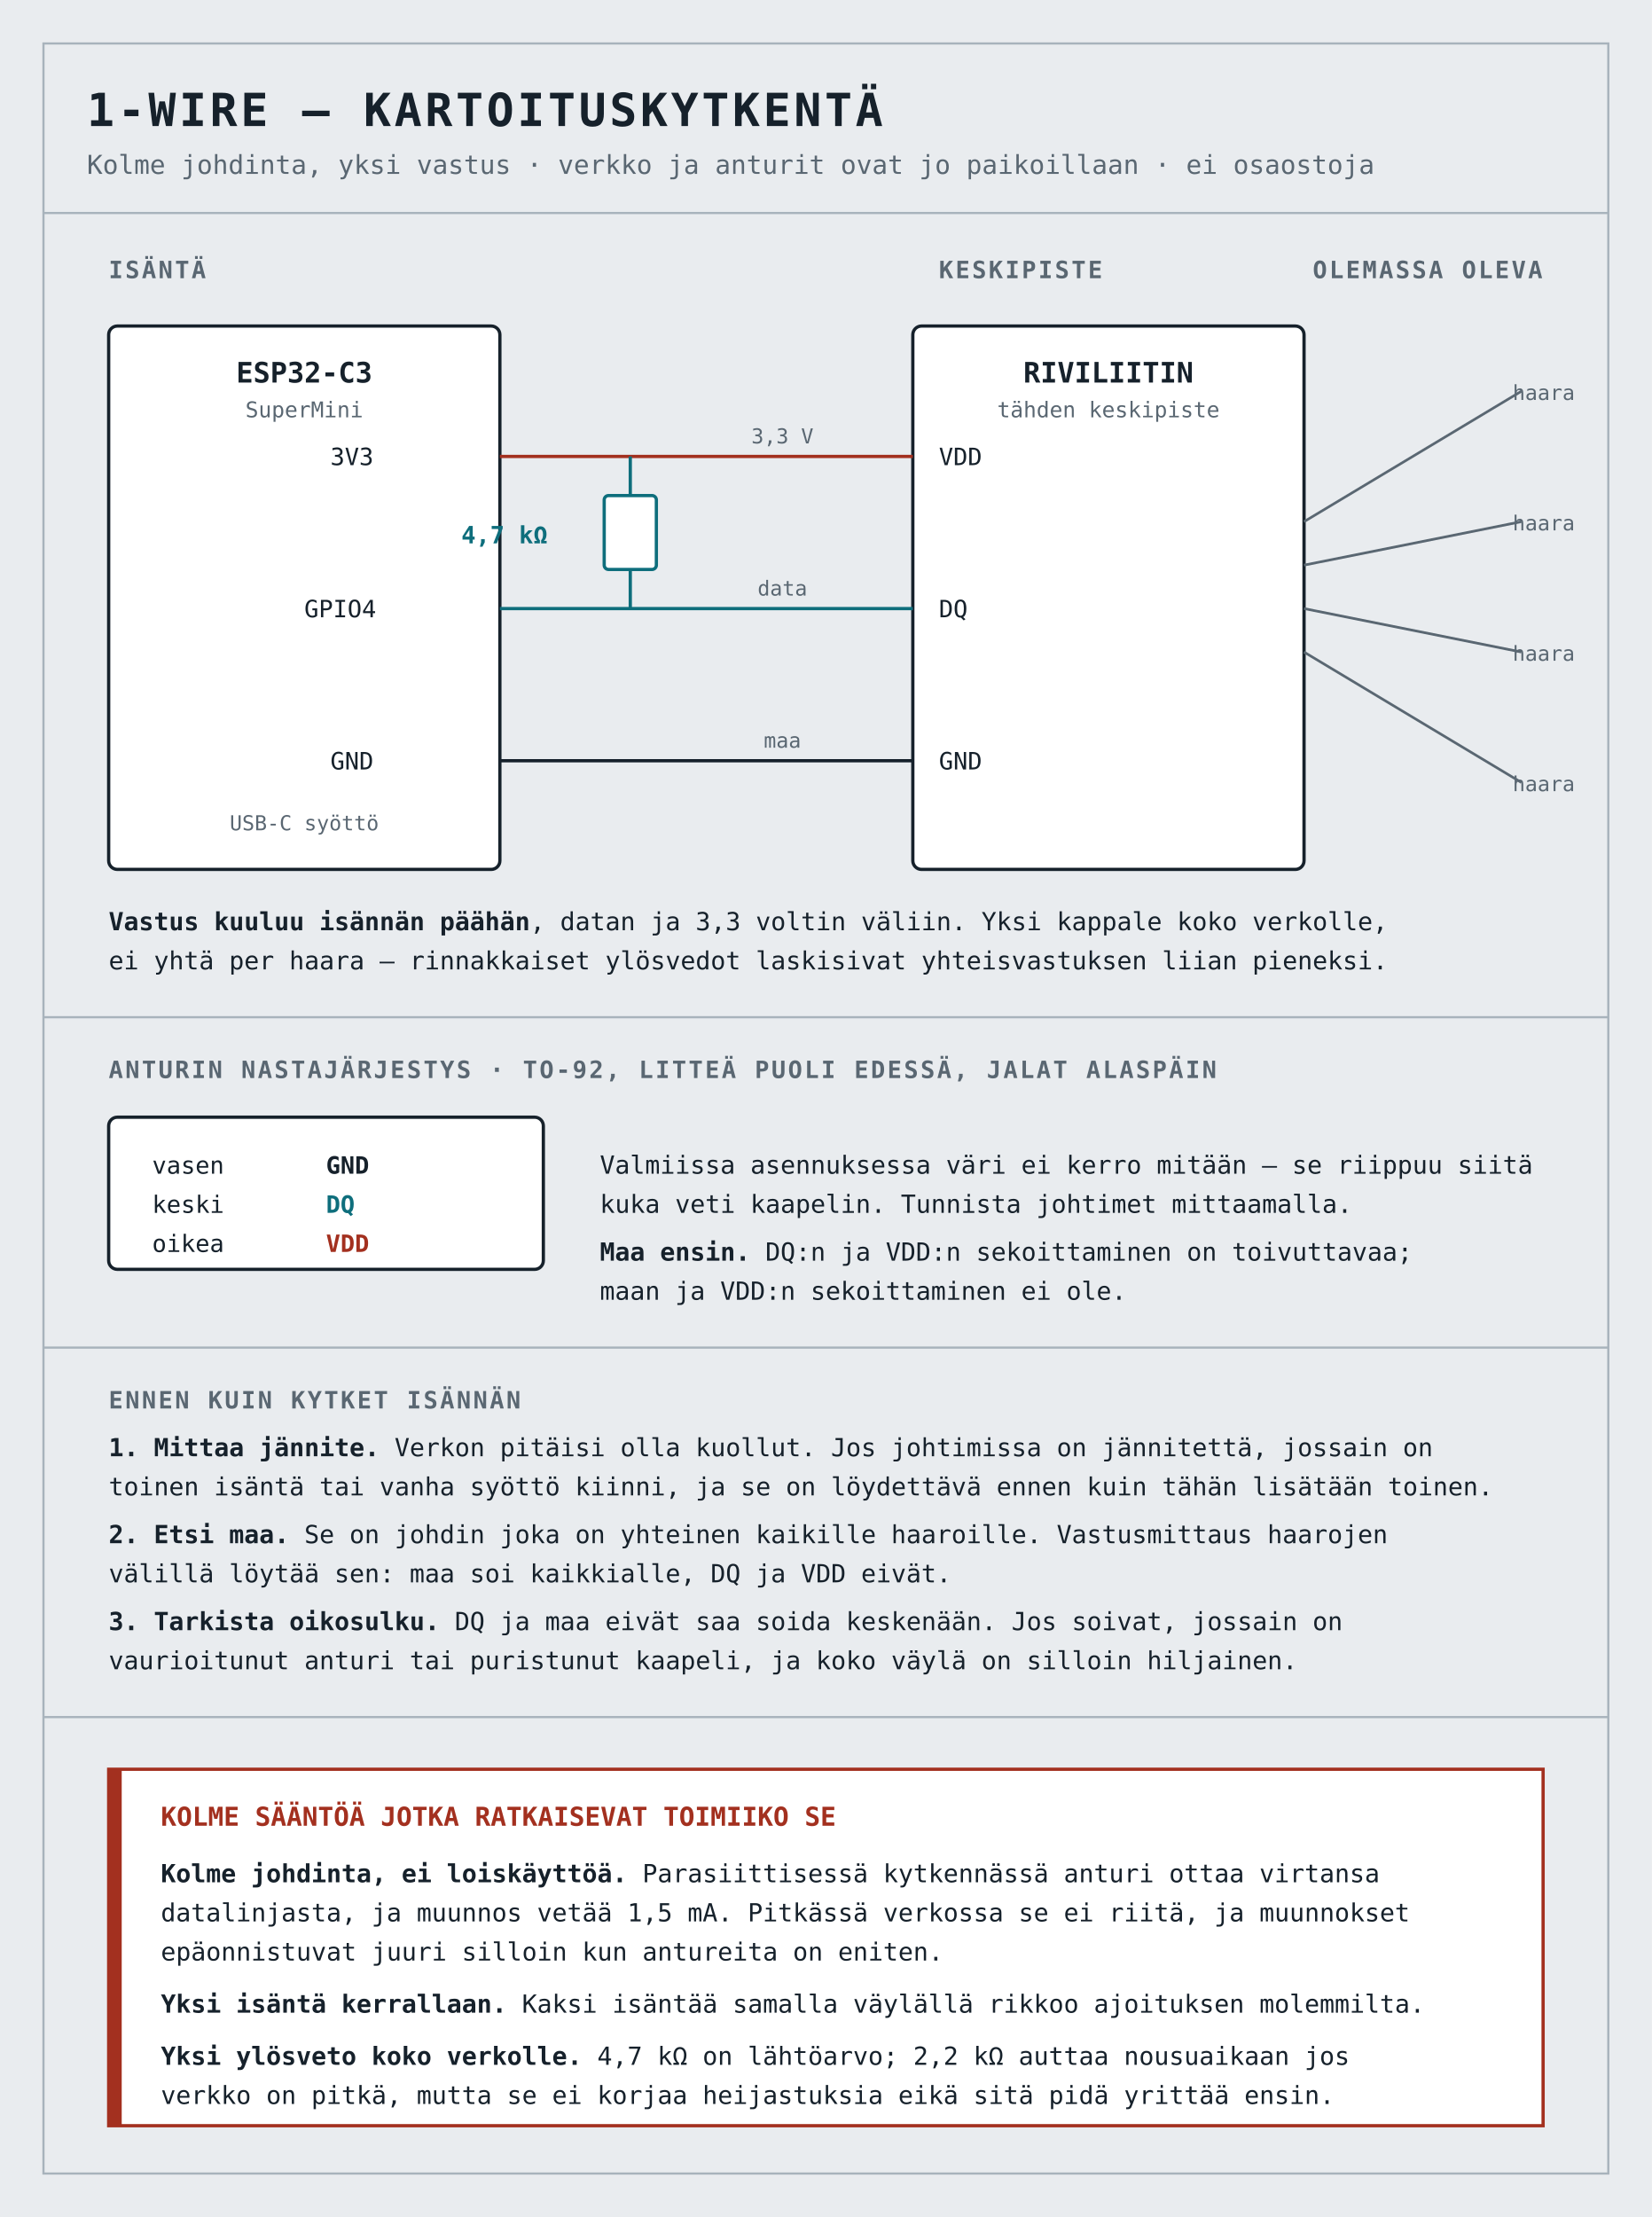
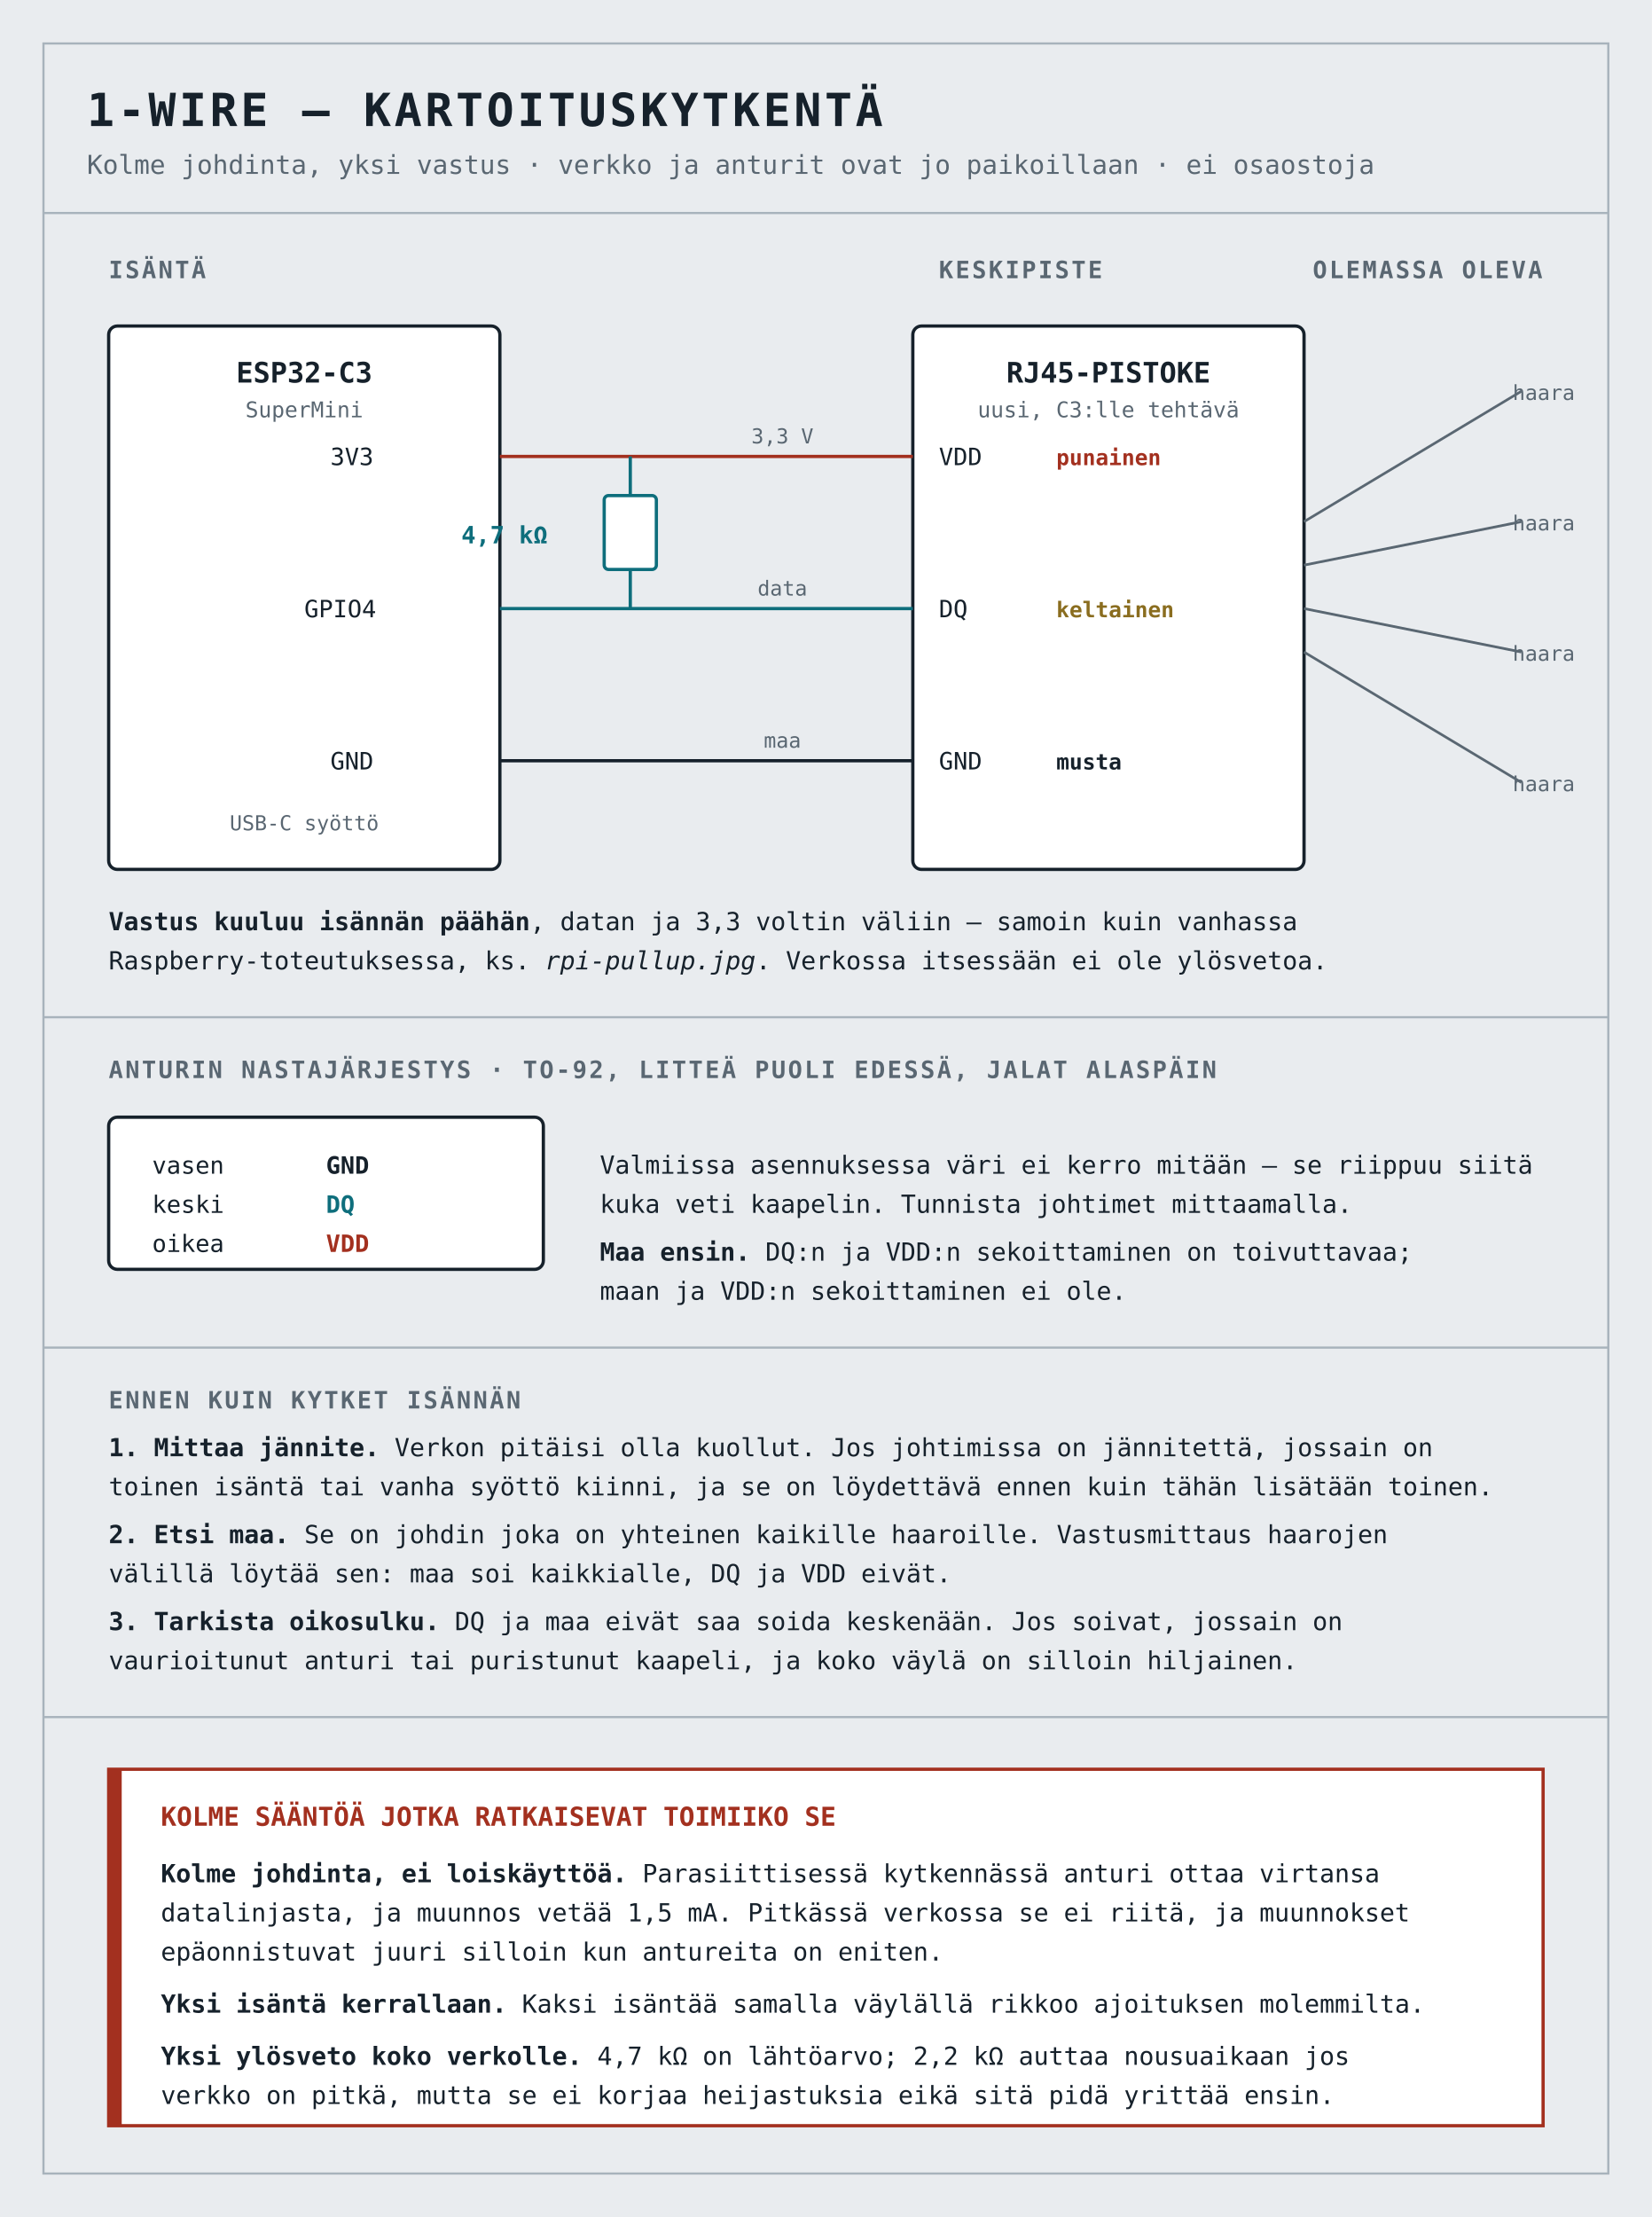
<svg xmlns="http://www.w3.org/2000/svg" viewBox="0 0 760 1020" width="760" height="1020" font-family="ui-monospace, SFMono-Regular, Menlo, Consolas, monospace">
  <rect width="760" height="1020" fill="#E9ECEF" />
  <rect x="20" y="20" width="720" height="980" fill="none" stroke="#A8B3BC" />
  <text x="40" y="58" font-size="21" font-weight="700" fill="#16212B" letter-spacing="1.5">1-WIRE — KARTOITUSKYTKENTÄ</text>
  <text x="40" y="80" font-size="12" fill="#5A6772">Kolme johdinta, yksi vastus · verkko ja anturit ovat jo paikoillaan · ei osaostoja</text>
  <line x1="20" y1="98" x2="740" y2="98" stroke="#A8B3BC" />
  <text x="50" y="128" font-size="11" font-weight="700" fill="#5A6772" letter-spacing="1">ISÄNTÄ</text>
  <text x="432" y="128" font-size="11" font-weight="700" fill="#5A6772" letter-spacing="1">KESKIPISTE</text>
  <text x="604" y="128" font-size="11" font-weight="700" fill="#5A6772" letter-spacing="1">OLEMASSA OLEVA</text>
  <rect x="50" y="150" width="180" height="250" rx="4" fill="#FFFFFF" stroke="#16212B" stroke-width="1.5" />
  <text x="140" y="176" font-size="13" font-weight="700" fill="#16212B" text-anchor="middle">ESP32-C3</text>
  <text x="140" y="192" font-size="10" fill="#5A6772" text-anchor="middle">SuperMini</text>
  <g font-size="11" fill="#16212B">
    <text x="152" y="214">3V3</text>
    <text x="140" y="284">GPIO4</text>
    <text x="152" y="354">GND</text>
  </g>
  <text x="140" y="382" font-size="9.5" fill="#5A6772" text-anchor="middle">USB-C syöttö</text>
  <rect x="420" y="150" width="180" height="250" rx="4" fill="#FFFFFF" stroke="#16212B" stroke-width="1.5" />
-   <text x="510" y="176" font-size="13" font-weight="700" fill="#16212B" text-anchor="middle">RIVILIITIN</text>
-   <text x="510" y="192" font-size="10" fill="#5A6772" text-anchor="middle">tähden keskipiste</text>
+   <text x="510" y="176" font-size="13" font-weight="700" fill="#16212B" text-anchor="middle">RJ45-PISTOKE</text>
+   <text x="510" y="192" font-size="10" fill="#5A6772" text-anchor="middle">uusi, C3:lle tehtävä</text>
  <g font-size="11" fill="#16212B">
    <text x="432" y="214">VDD</text>
    <text x="432" y="284">DQ</text>
    <text x="432" y="354">GND</text>
+   </g>
+   <g font-size="10" font-weight="700">
+     <text x="486" y="214" fill="#A3301F">punainen</text>
+     <text x="486" y="284" fill="#8A6D1F">keltainen</text>
+     <text x="486" y="354" fill="#16212B">musta</text>
  </g>
  <g stroke="#A3301F" stroke-width="1.5" fill="none">
    <line x1="230" y1="210" x2="420" y2="210" />
  </g>
  <g stroke="#0E6E7C" stroke-width="1.5" fill="none">
    <line x1="230" y1="280" x2="420" y2="280" />
  </g>
  <g stroke="#16212B" stroke-width="1.5" fill="none">
    <line x1="230" y1="350" x2="420" y2="350" />
  </g>
  <g font-size="9.5" fill="#5A6772">
    <text x="360" y="204" text-anchor="middle">3,3 V</text>
    <text x="360" y="274" text-anchor="middle">data</text>
    <text x="360" y="344" text-anchor="middle">maa</text>
  </g>
  <g stroke="#0E6E7C" stroke-width="1.5" fill="none">
    <line x1="290" y1="210" x2="290" y2="228" />
    <line x1="290" y1="262" x2="290" y2="280" />
  </g>
  <rect x="278" y="228" width="24" height="34" rx="2" fill="#FFFFFF" stroke="#0E6E7C" stroke-width="1.5" />
  <text x="252" y="250" font-size="11" font-weight="700" fill="#0E6E7C" text-anchor="end">4,7 kΩ</text>
  <g stroke="#5A6772" stroke-width="1.2" fill="none">
    <line x1="600" y1="240" x2="700" y2="180" />
    <line x1="600" y1="260" x2="700" y2="240" />
    <line x1="600" y1="280" x2="700" y2="300" />
    <line x1="600" y1="300" x2="700" y2="360" />
  </g>
  <text x="696" y="184" font-size="9.5" fill="#5A6772">haara</text>
  <text x="696" y="244" font-size="9.5" fill="#5A6772">haara</text>
  <text x="696" y="304" font-size="9.5" fill="#5A6772">haara</text>
  <text x="696" y="364" font-size="9.5" fill="#5A6772">haara</text>
  <text x="50" y="428" font-size="11.5" fill="#16212B">
-     <tspan font-weight="700">Vastus kuuluu isännän päähän</tspan>, datan ja 3,3 voltin väliin. Yksi kappale koko verkolle,</text>
-   <text x="50" y="446" font-size="11.5" fill="#16212B">ei yhtä per haara — rinnakkaiset ylösvedot laskisivat yhteisvastuksen liian pieneksi.</text>
+     <tspan font-weight="700">Vastus kuuluu isännän päähän</tspan>, datan ja 3,3 voltin väliin — samoin kuin vanhassa</text>
+   <text x="50" y="446" font-size="11.5" fill="#16212B">Raspberry-toteutuksessa, ks. <tspan font-style="italic">rpi-pullup.jpg</tspan>. Verkossa itsessään ei ole ylösvetoa.</text>
  <line x1="20" y1="468" x2="740" y2="468" stroke="#A8B3BC" />
  <text x="50" y="496" font-size="11" font-weight="700" fill="#5A6772" letter-spacing="1">ANTURIN NASTAJÄRJESTYS · TO-92, LITTEÄ PUOLI EDESSÄ, JALAT ALASPÄIN</text>
  <rect x="50" y="514" width="200" height="70" rx="4" fill="#FFFFFF" stroke="#16212B" stroke-width="1.5" />
  <g font-size="11" fill="#16212B">
    <text x="70" y="540">vasen</text>
    <text x="70" y="558">keski</text>
    <text x="70" y="576">oikea</text>
  </g>
  <g font-size="11" font-weight="700">
    <text x="150" y="540" fill="#16212B">GND</text>
    <text x="150" y="558" fill="#0E6E7C">DQ</text>
    <text x="150" y="576" fill="#A3301F">VDD</text>
  </g>
  <text x="276" y="540" font-size="11.5" fill="#16212B">Valmiissa asennuksessa väri ei kerro mitään — se riippuu siitä</text>
  <text x="276" y="558" font-size="11.5" fill="#16212B">kuka veti kaapelin. Tunnista johtimet mittaamalla.</text>
  <text x="276" y="580" font-size="11.5" fill="#16212B">
    <tspan font-weight="700">Maa ensin.</tspan> DQ:n ja VDD:n sekoittaminen on toivuttavaa;</text>
  <text x="276" y="598" font-size="11.5" fill="#16212B">maan ja VDD:n sekoittaminen ei ole.</text>
  <line x1="20" y1="620" x2="740" y2="620" stroke="#A8B3BC" />
  <text x="50" y="648" font-size="11" font-weight="700" fill="#5A6772" letter-spacing="1">ENNEN KUIN KYTKET ISÄNNÄN</text>
  <text x="50" y="670" font-size="11.5" fill="#16212B">
    <tspan font-weight="700">1. Mittaa jännite.</tspan> Verkon pitäisi olla kuollut. Jos johtimissa on jännitettä, jossain on</text>
  <text x="50" y="688" font-size="11.5" fill="#16212B">toinen isäntä tai vanha syöttö kiinni, ja se on löydettävä ennen kuin tähän lisätään toinen.</text>
  <text x="50" y="710" font-size="11.5" fill="#16212B">
    <tspan font-weight="700">2. Etsi maa.</tspan> Se on johdin joka on yhteinen kaikille haaroille. Vastusmittaus haarojen</text>
  <text x="50" y="728" font-size="11.5" fill="#16212B">välillä löytää sen: maa soi kaikkialle, DQ ja VDD eivät.</text>
  <text x="50" y="750" font-size="11.5" fill="#16212B">
    <tspan font-weight="700">3. Tarkista oikosulku.</tspan> DQ ja maa eivät saa soida keskenään. Jos soivat, jossain on</text>
  <text x="50" y="768" font-size="11.5" fill="#16212B">vaurioitunut anturi tai puristunut kaapeli, ja koko väylä on silloin hiljainen.</text>
  <line x1="20" y1="790" x2="740" y2="790" stroke="#A8B3BC" />
  <rect x="50" y="814" width="660" height="164" fill="#FFFFFF" stroke="#A3301F" stroke-width="1.5" />
  <rect x="50" y="814" width="6" height="164" fill="#A3301F" />
  <text x="74" y="840" font-size="12" font-weight="700" fill="#A3301F">KOLME SÄÄNTÖÄ JOTKA RATKAISEVAT TOIMIIKO SE</text>
  <text x="74" y="866" font-size="11.5" fill="#16212B">
    <tspan font-weight="700">Kolme johdinta, ei loiskäyttöä.</tspan> Parasiittisessä kytkennässä anturi ottaa virtansa</text>
  <text x="74" y="884" font-size="11.5" fill="#16212B">datalinjasta, ja muunnos vetää 1,5 mA. Pitkässä verkossa se ei riitä, ja muunnokset</text>
  <text x="74" y="902" font-size="11.5" fill="#16212B">epäonnistuvat juuri silloin kun antureita on eniten.</text>
  <text x="74" y="926" font-size="11.5" fill="#16212B">
    <tspan font-weight="700">Yksi isäntä kerrallaan.</tspan> Kaksi isäntää samalla väylällä rikkoo ajoituksen molemmilta.</text>
  <text x="74" y="950" font-size="11.5" fill="#16212B">
    <tspan font-weight="700">Yksi ylösveto koko verkolle.</tspan> 4,7 kΩ on lähtöarvo; 2,2 kΩ auttaa nousuaikaan jos</text>
  <text x="74" y="968" font-size="11.5" fill="#16212B">verkko on pitkä, mutta se ei korjaa heijastuksia eikä sitä pidä yrittää ensin.</text>
</svg>
